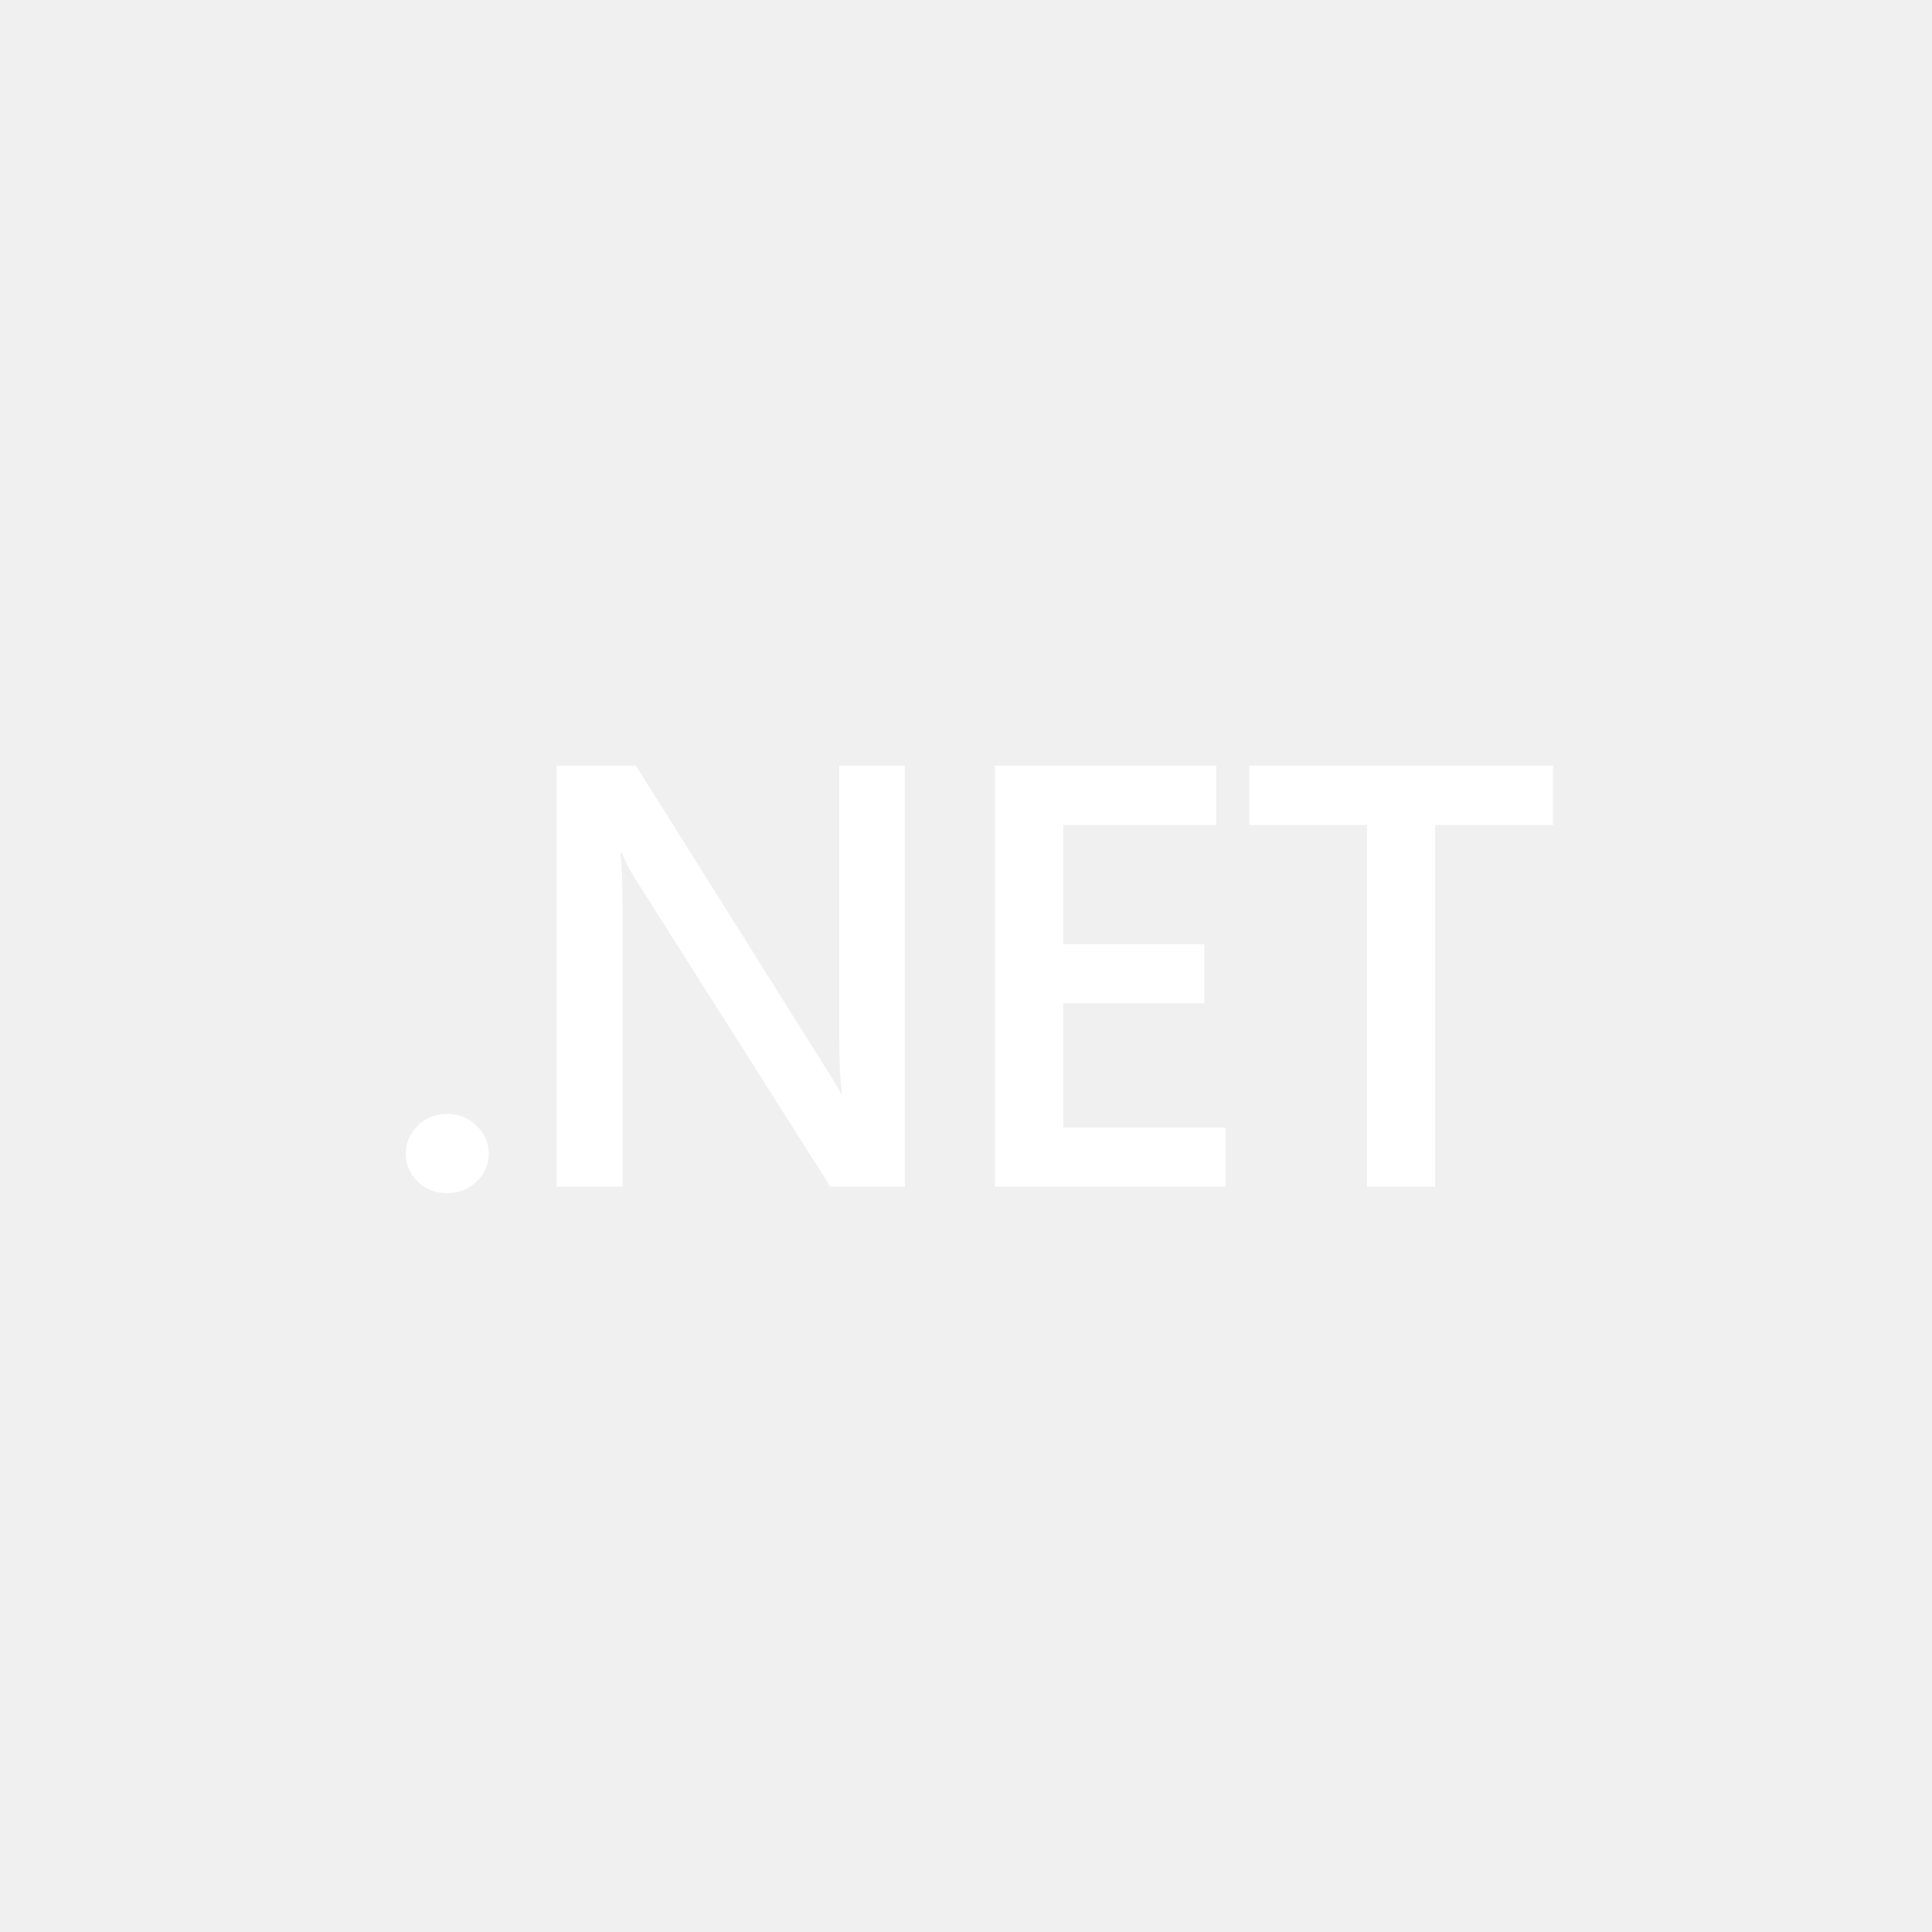
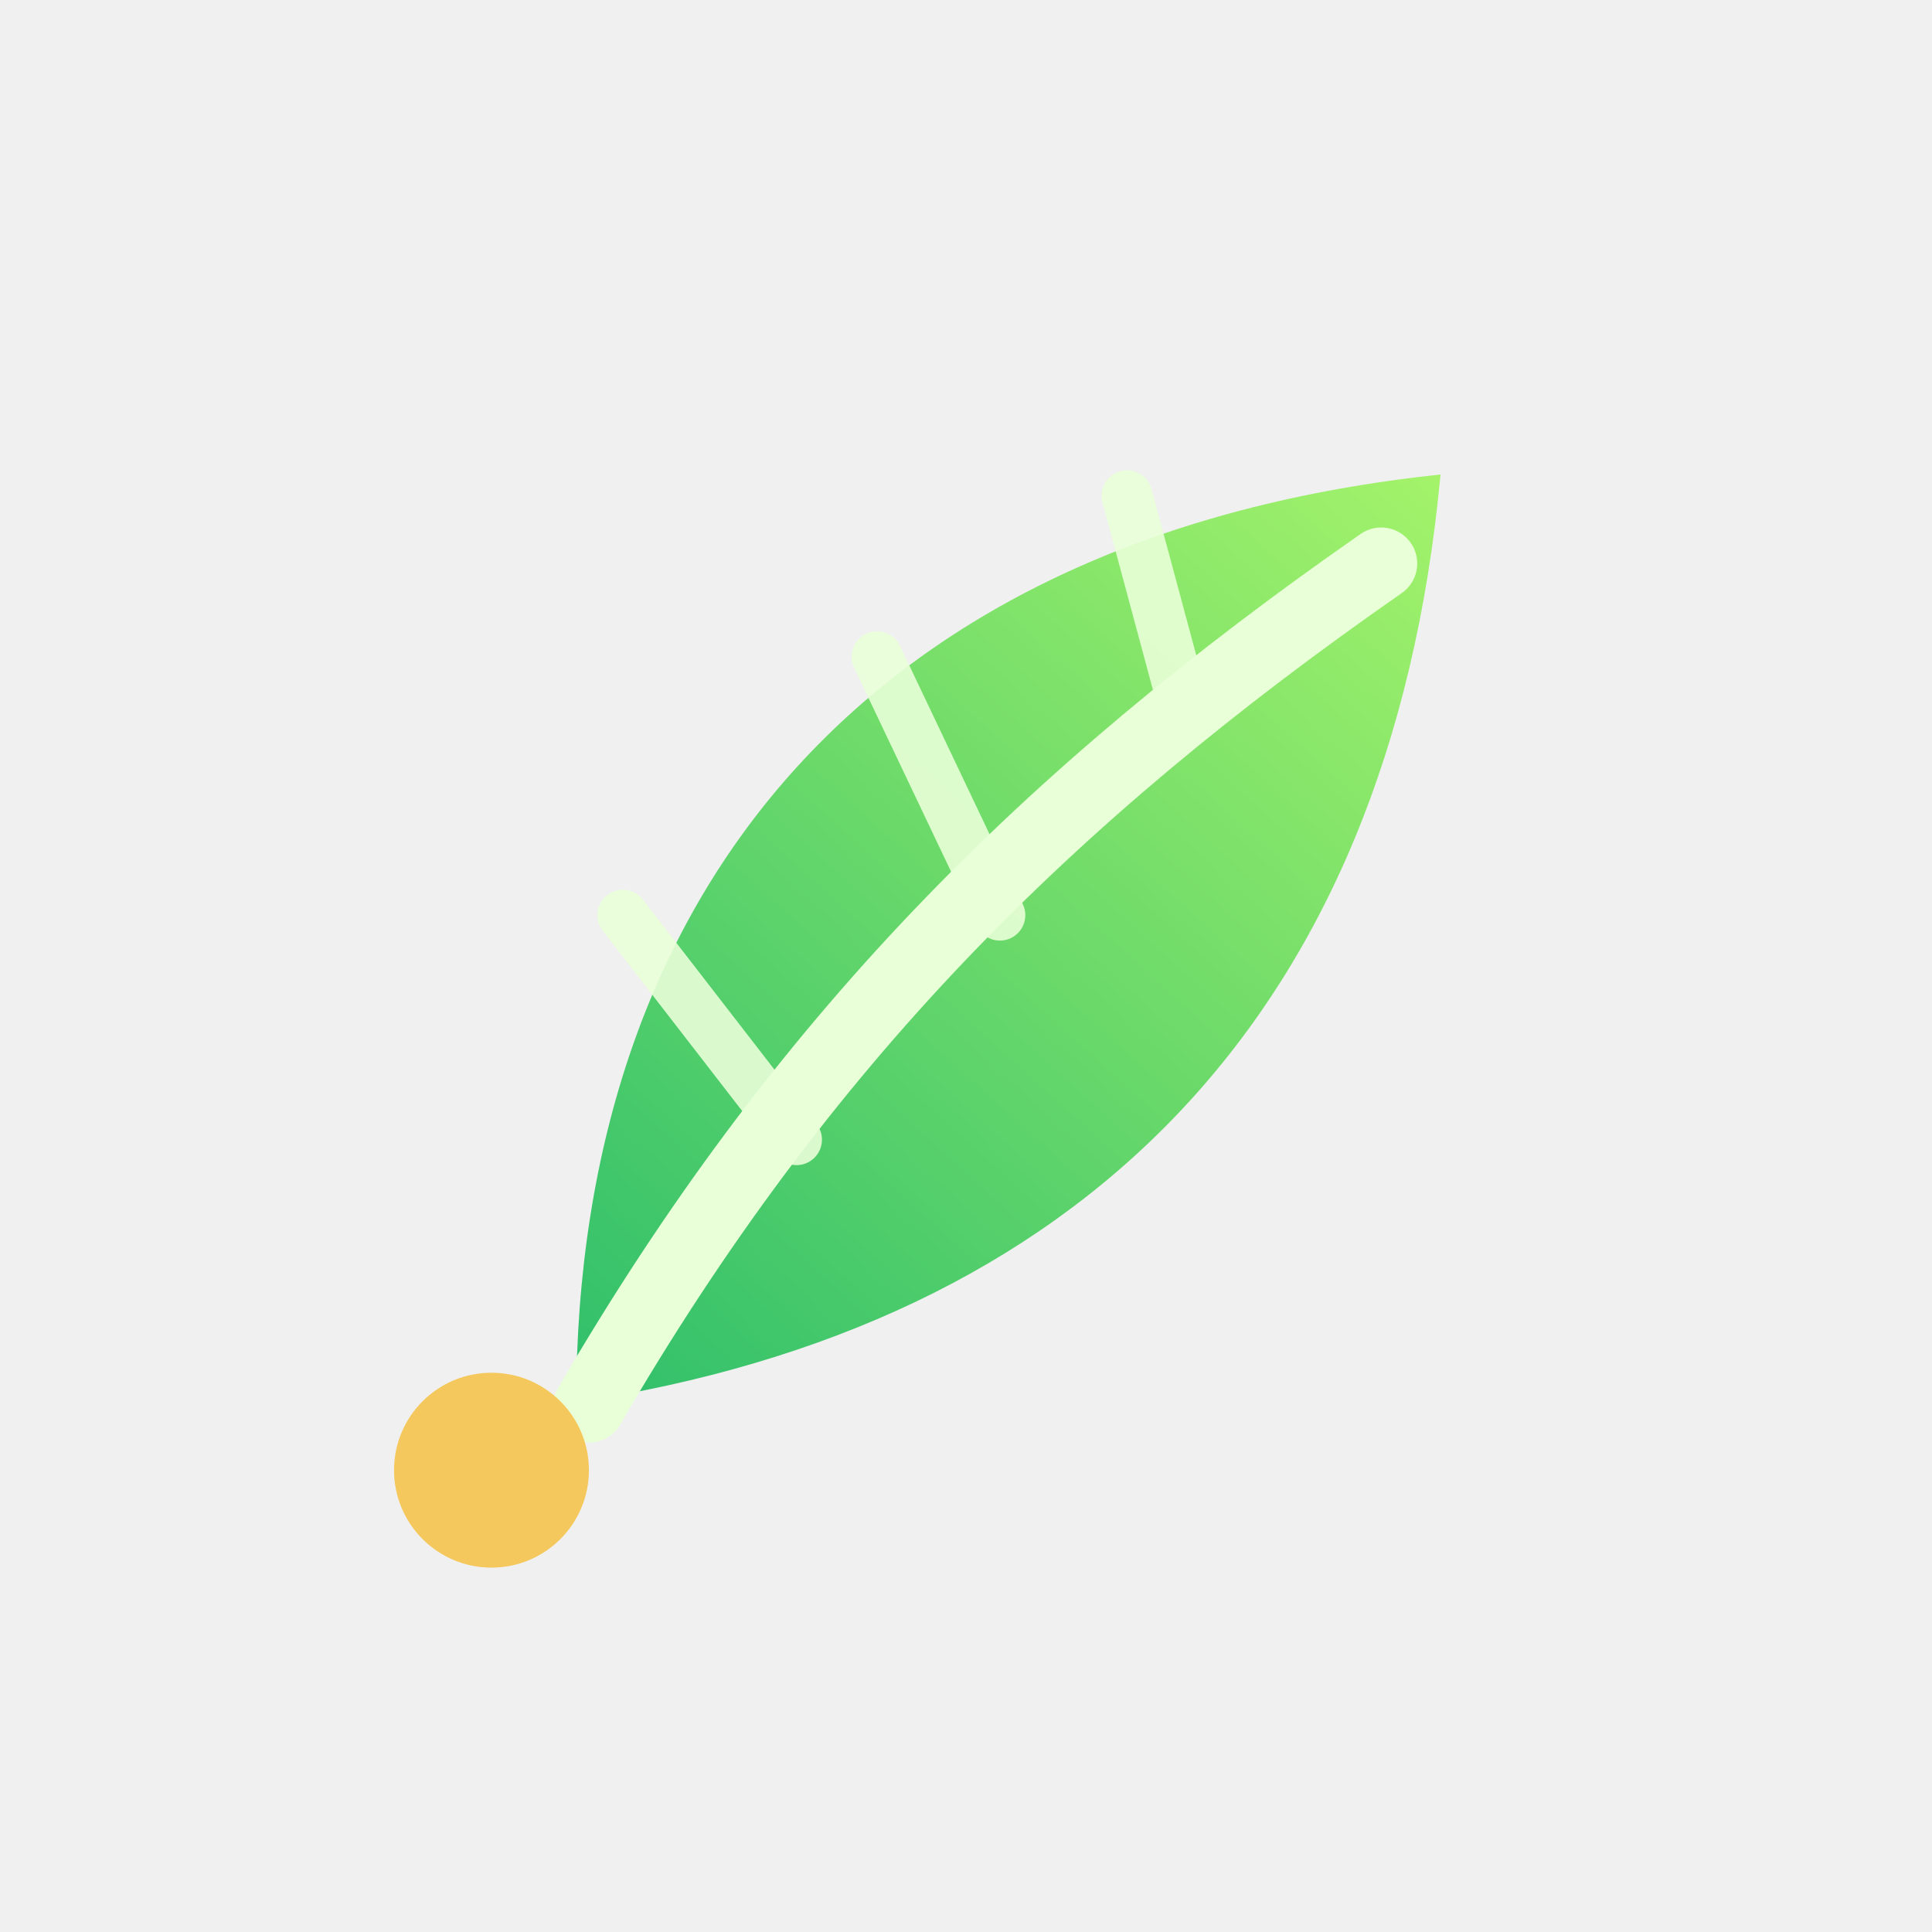
- <svg xmlns="http://www.w3.org/2000/svg" width="456" height="456" viewBox="0 0 456 456" version="1.1" xml:space="preserve" style="fill-rule:evenodd;clip-rule:evenodd;stroke-linejoin:round;stroke-miterlimit:2;">
-   <path d="m 105.5,281.609 c -2.703,0 -5.001,-0.9 -6.893,-2.702 -1.892,-1.848 -2.838,-4.042 -2.838,-6.582 0,-2.587 0.946,-4.804 2.838,-6.652 1.892,-1.848 4.19,-2.772 6.893,-2.772 2.748,0 5.068,0.924 6.96,2.772 1.937,1.848 2.906,4.064 2.906,6.652 0,2.54 -0.968,4.734 -2.906,6.582 -1.892,1.802 -4.212,2.702 -6.96,2.702 z" style="fill:#ffffff;fill-rule:nonzero;stroke-width:0.838" />
-   <path d="M 213.561,280.084 H 195.99 L 149.7,207.054 c -1.171,-1.848 -2.14,-3.765 -2.906,-5.751 h -0.406 c 0.361,2.125 0.541,6.675 0.541,13.65 v 65.132 h -15.543 v -99.36 h 18.719 l 44.737,71.298 c 1.892,2.957 3.109,4.989 3.649,6.098 h 0.27 c -0.45,-2.632 -0.676,-7.09 -0.676,-13.373 v -64.023 h 15.476 z" style="fill:#ffffff;fill-rule:nonzero;stroke-width:0.838" />
-   <path d="m 289.251,280.084 h -54.401 v -99.36 h 52.238 v 13.997 h -36.154 v 28.131 h 33.316 v 13.927 h -33.316 v 29.378 h 38.316 z" style="fill:#ffffff;fill-rule:nonzero;stroke-width:0.838" />
-   <path d="M 366.565,194.721 H 338.722 v 85.363 h -16.084 v -85.363 h -27.775 v -13.997 h 71.701 z" style="fill:#ffffff;fill-rule:nonzero;stroke-width:0.838" />
+ <svg xmlns="http://www.w3.org/2000/svg" width="456" height="456" viewBox="0 0 456 456" version="1.1">
+   <defs>
+     <linearGradient id="leaf" x1="112" y1="356" x2="342" y2="102" gradientUnits="userSpaceOnUse">
+       <stop stop-color="#22B96B" />
+       <stop offset="1" stop-color="#A7F46A" />
+     </linearGradient>
+   </defs>
+   <path d="M136 331C136 209 207 126 340 112c-12 129-86 201-204 219Z" fill="url(#leaf)" />
+   <path d="M139 332c50-86 108-144 187-199" fill="none" stroke="#E9FFD8" stroke-width="17" stroke-linecap="round" />
+   <path d="M188 269l-41-53M236 216l-29-61M280 169l-14-52" fill="none" stroke="#E9FFD8" stroke-width="12" stroke-linecap="round" opacity=".9" />
+   <circle cx="116" cy="347" r="23" fill="#F4C85C" />
</svg>
